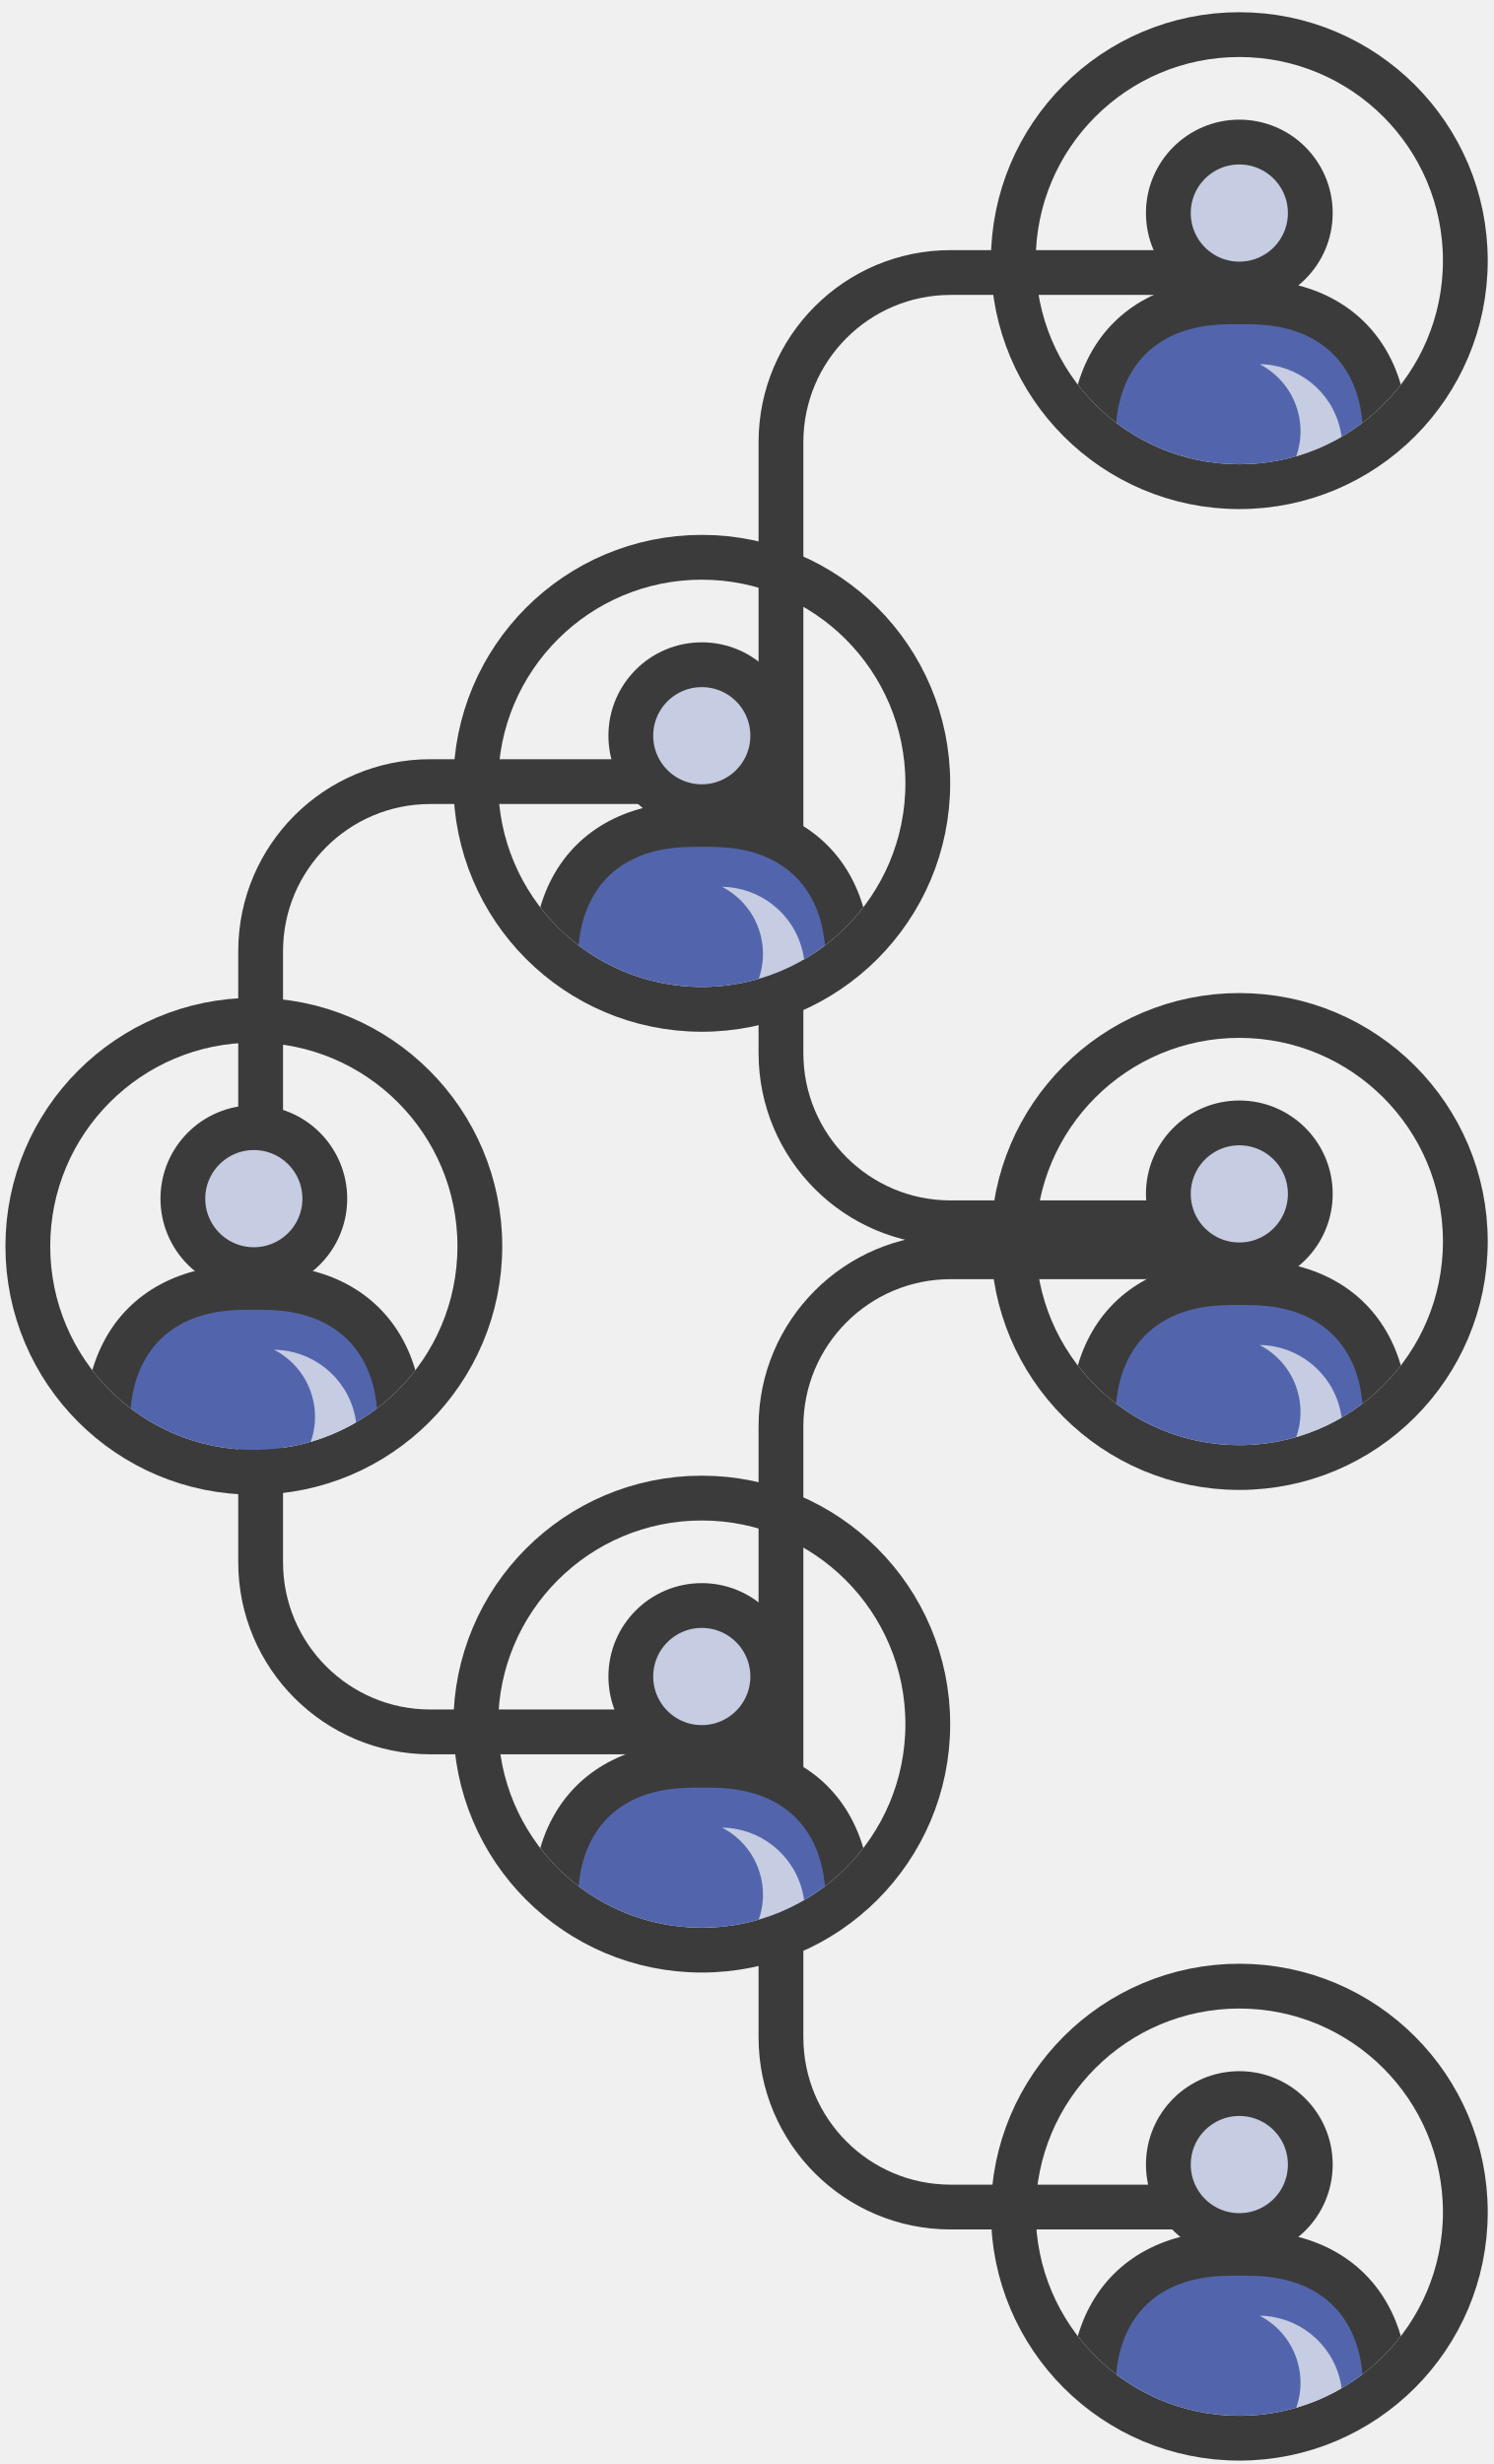
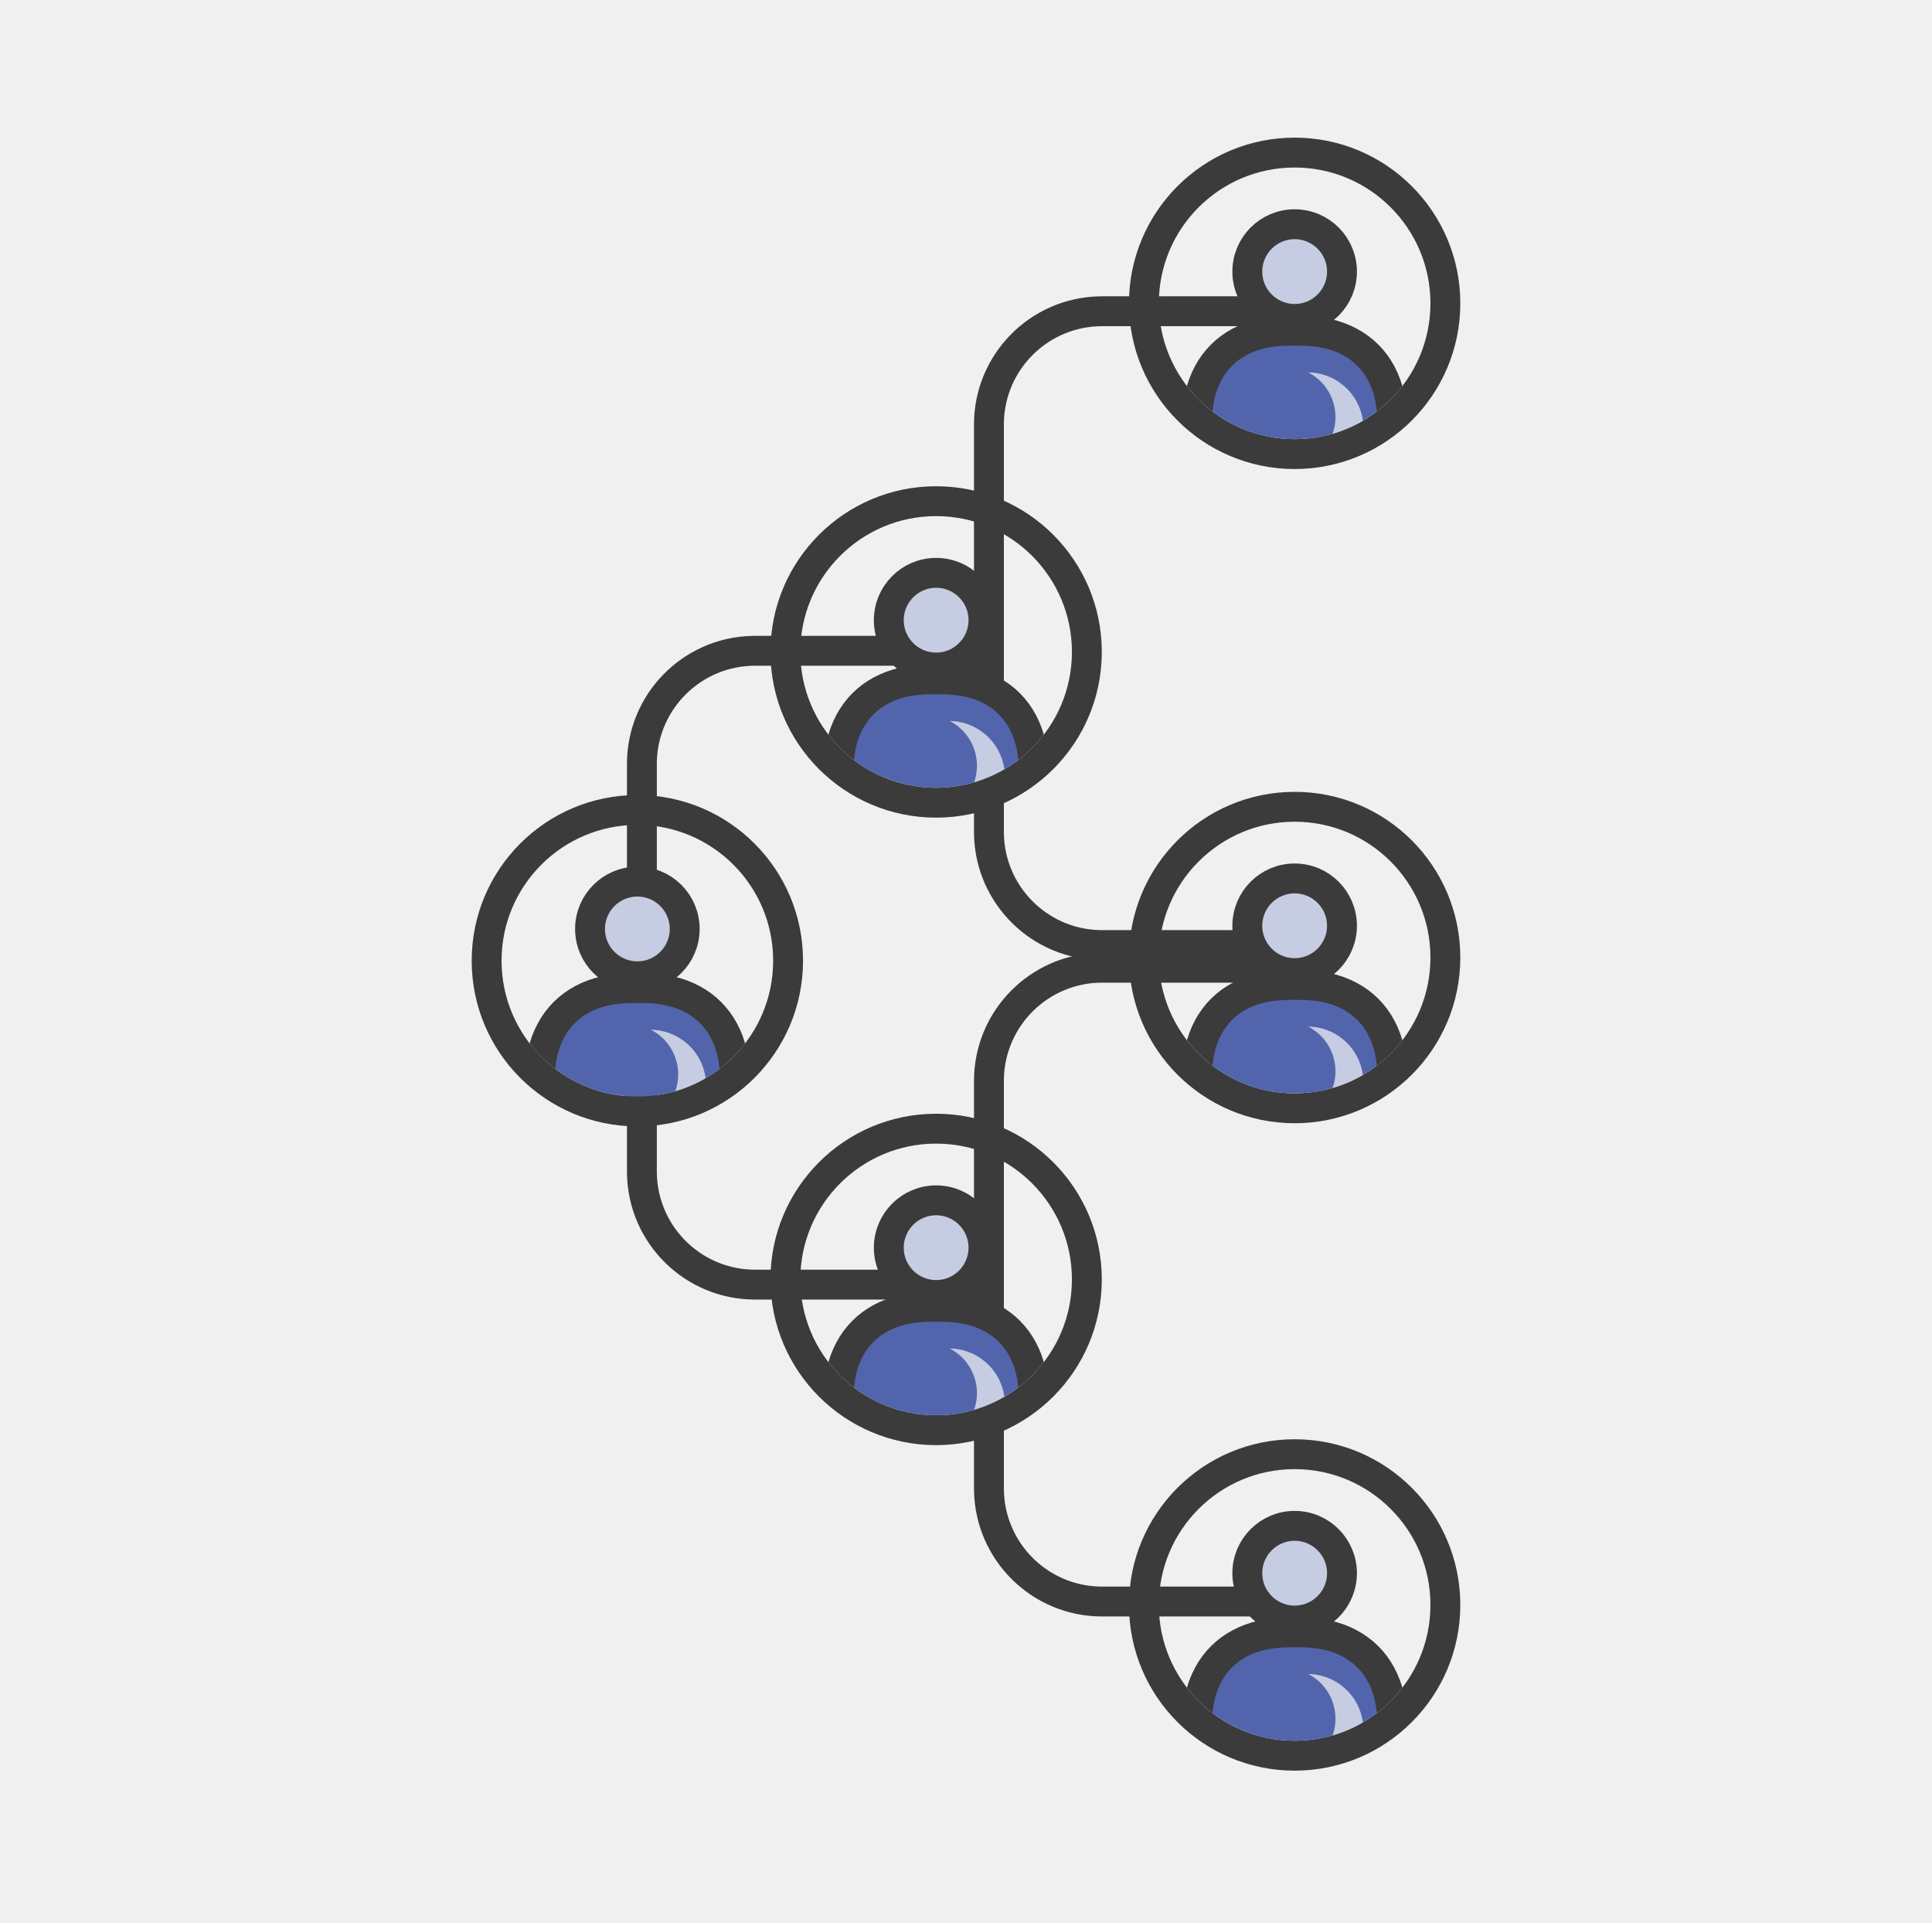
- <svg xmlns="http://www.w3.org/2000/svg" xmlns:xlink="http://www.w3.org/1999/xlink" width="100" height="165" viewBox="0 0 100 165">
+ <svg xmlns="http://www.w3.org/2000/svg" xmlns:xlink="http://www.w3.org/1999/xlink" width="194" height="193" viewBox="0 0 194 193">
  <defs>
-     <circle id="icon_attractivity-a" cx="13.636" cy="13.636" r="13.636" />
-     <circle id="icon_attractivity-c" cx="13.636" cy="13.636" r="13.636" />
-     <circle id="icon_attractivity-e" cx="13.636" cy="13.636" r="13.636" />
-     <circle id="icon_attractivity-g" cx="13.636" cy="13.636" r="13.636" />
-     <circle id="icon_attractivity-i" cx="13.636" cy="13.636" r="13.636" />
-     <circle id="icon_attractivity-k" cx="13.636" cy="13.636" r="13.636" />
+     <circle id="icon_attractivity-a" cx="31.045" cy="35.706" r="13.636" />
+     <circle id="icon_attractivity-c" cx="31.045" cy="98.706" r="13.636" />
+     <circle id="icon_attractivity-e" cx="1.045" cy="66.706" r="13.636" />
+     <circle id="icon_attractivity-g" cx="67.045" cy=".706" r="13.636" />
+     <circle id="icon_attractivity-i" cx="67.045" cy="66.388" r="13.636" />
+     <circle id="icon_attractivity-k" cx="67.045" cy="131.388" r="13.636" />
  </defs>
-   <g fill="none" fill-rule="evenodd" transform="translate(1 1)">
-     <path stroke="#3B3B3B" stroke-linecap="round" stroke-linejoin="round" stroke-width="3" d="M46 114.976L27.818 114.976C21.542 114.976 16.455 109.888 16.455 103.612L16.455 62.703C16.455 56.427 21.542 51.34 27.818 51.34L46 51.34M80.848 80.885L62.667 80.885C56.391 80.885 51.303 75.798 51.303 69.522L51.303 28.612C51.303 22.337 56.391 17.249 62.667 17.249L80.848 17.249M80.848 146.794L62.667 146.794C56.391 146.794 51.303 141.707 51.303 135.431L51.303 94.522C51.303 88.246 56.391 83.158 62.667 83.158L80.848 83.158" />
-     <g transform="translate(30.364 35.818)">
-       <circle cx="15.636" cy="15.636" r="15.136" stroke="#3B3B3B" stroke-width="3" />
-       <g transform="translate(2 2)">
-         <mask id="icon_attractivity-b" fill="#fff">
-           <use xlink:href="#icon_attractivity-a" />
-         </mask>
-         <g fill-rule="nonzero" mask="url(#icon_attractivity-b)">
-           <g transform="translate(3.832 5.695)">
-             <path fill="#C6CCE1" stroke="#3B3B3B" stroke-width="3" d="M9.804,0 C12.429,0 14.557,2.128 14.557,4.753 C14.557,7.379 12.429,9.507 9.804,9.507 C7.179,9.507 5.051,7.379 5.051,4.753 C5.051,2.128 7.179,0 9.804,0 Z" />
-             <path fill="#5265AC" stroke="#3B3B3B" stroke-width="3" d="M9.304,10.695 L10.304,10.695 C12.354,10.695 13.981,11.082 15.34,11.809 C16.7,12.536 17.767,13.603 18.494,14.963 C19.221,16.322 19.608,17.949 19.608,19.999 L19.608,20.405 C19.608,22.455 19.221,24.082 18.494,25.441 C17.767,26.801 16.7,27.868 15.34,28.595 C13.981,29.322 12.354,29.709 10.304,29.709 L9.304,29.709 C7.254,29.709 5.627,29.322 4.268,28.595 C2.908,27.868 1.841,26.801 1.114,25.441 C0.387,24.082 -5.34085053e-14,22.455 -5.34085053e-14,20.405 L-5.34085053e-14,19.999 C-5.34085053e-14,17.949 0.387,16.322 1.114,14.963 C1.841,13.603 2.908,12.536 4.268,11.809 C5.627,11.082 7.254,10.695 9.304,10.695 Z" />
-             <path fill="#C6CCE1" d="M7.987,18.317 C7.987,21.106 10.248,23.367 13.037,23.367 C14.582,23.367 15.965,22.674 16.891,21.581 C16.295,24.039 14.08,25.863 11.439,25.863 C8.339,25.863 5.827,23.351 5.827,20.252 C5.827,17.984 7.171,16.031 9.107,15.146 C8.406,16.013 7.987,17.116 7.987,18.317 Z" transform="rotate(-103 11.36 20.505)" />
-           </g>
-         </g>
+   <g fill="none" fill-rule="evenodd" transform="translate(62.955 29.749)">
+     <path fill="#3B3B3B" fill-rule="nonzero" d="M31.045 34.091C31.874 34.091 32.545 34.762 32.545 35.591 32.545 36.371 31.951 37.011 31.19 37.084L31.045 37.091 12.864 37.091C7.508 37.091 3.15 41.359 3.004 46.678L3 46.955 3 87.864C3 93.219 7.268 97.577 12.588 97.723L12.864 97.727 31.045 97.727C31.874 97.727 32.545 98.399 32.545 99.227 32.545 100.007 31.951 100.648 31.19 100.72L31.045 100.727 12.864 100.727C5.862 100.727.167 95.134.004 88.172L0 87.864 0 46.955C0 39.953 5.594 34.258 12.556 34.095L12.864 34.091 31.045 34.091zM65.894 0C66.722 0 67.394.672 67.394 1.5 67.394 2.28 66.799 2.92 66.038 2.993L65.894 3 47.712 3C42.357 3 37.998 7.268 37.852 12.588L37.848 12.864 37.848 53.773C37.848 59.128 42.116 63.486 47.436 63.633L47.712 63.636 65.894 63.636C66.722 63.636 67.394 64.308 67.394 65.136 67.394 65.916 66.799 66.557 66.038 66.629L65.894 66.636 47.712 66.636C40.711 66.636 35.016 61.043 34.852 54.081L34.848 53.773 34.848 12.864C34.848 5.862 40.442.167 47.404.004L47.712 0 65.894 0z" />
+     <path fill="#3B3B3B" fill-rule="nonzero" d="M65.894,65.909 C66.722,65.909 67.394,66.581 67.394,67.409 C67.394,68.189 66.799,68.83 66.038,68.902 L65.894,68.909 L47.712,68.909 C42.357,68.909 37.998,73.177 37.852,78.497 L37.848,78.773 L37.848,119.682 C37.848,125.037 42.116,129.395 47.436,129.542 L47.712,129.545 L65.894,129.545 C66.722,129.545 67.394,130.217 67.394,131.045 C67.394,131.825 66.799,132.466 66.038,132.539 L65.894,132.545 L47.712,132.545 C40.711,132.545 35.016,126.952 34.852,119.99 L34.848,119.682 L34.848,78.773 C34.848,71.771 40.442,66.076 47.404,65.913 L47.712,65.909 L65.894,65.909 Z" />
+     <mask id="icon_attractivity-b" fill="#fff">
+       <use xlink:href="#icon_attractivity-a" />
+     </mask>
+     <circle cx="31.045" cy="35.706" r="15.136" stroke="#3B3B3B" stroke-width="3" />
+     <g mask="url(#icon_attractivity-b)">
+       <g transform="translate(21.242 27.764)">
+         <path fill="#C6CCE1" stroke="#3B3B3B" stroke-width="3" d="M9.804,0 C12.429,-4.82248664e-16 14.557,2.128 14.557,4.753 C14.557,7.379 12.429,9.507 9.804,9.507 C7.179,9.507 5.051,7.379 5.051,4.753 C5.051,2.128 7.179,4.82248664e-16 9.804,0 Z" />
+         <path fill="#5265AC" stroke="#3B3B3B" stroke-width="3" d="M9.304,10.695 L10.304,10.695 C12.354,10.695 13.981,11.082 15.34,11.809 C16.7,12.536 17.767,13.603 18.494,14.963 C19.221,16.322 19.608,17.949 19.608,19.999 L19.608,20.405 C19.608,22.455 19.221,24.082 18.494,25.441 C17.767,26.801 16.7,27.868 15.34,28.595 C13.981,29.322 12.354,29.709 10.304,29.709 L9.304,29.709 C7.254,29.709 5.627,29.322 4.268,28.595 C2.908,27.868 1.841,26.801 1.114,25.441 C0.387,24.082 -5.31573932e-14,22.455 -5.34085053e-14,20.405 L-5.3172905e-14,19.999 C-5.34240172e-14,17.949 0.387,16.322 1.114,14.963 C1.841,13.603 2.908,12.536 4.268,11.809 C5.627,11.082 7.254,10.695 9.304,10.695 Z" />
+         <path fill="#C6CCE1" d="M7.987,18.317 C7.987,21.106 10.248,23.367 13.037,23.367 C14.582,23.367 15.965,22.674 16.891,21.581 C16.295,24.038 14.08,25.863 11.439,25.863 C8.34,25.863 5.827,23.35 5.827,20.251 C5.827,17.984 7.172,16.031 9.107,15.146 C8.406,16.012 7.987,17.115 7.987,18.317 Z" transform="rotate(-103 11.36 20.504)" />
      </g>
    </g>
-     <g transform="translate(30.364 98.818)">
-       <circle cx="15.636" cy="15.636" r="15.136" stroke="#3B3B3B" stroke-width="3" />
-       <g transform="translate(2 2)">
-         <mask id="icon_attractivity-d" fill="#fff">
-           <use xlink:href="#icon_attractivity-c" />
-         </mask>
-         <g mask="url(#icon_attractivity-d)">
-           <g transform="translate(3.832 5.695)">
-             <path fill="#C6CCE1" fill-rule="nonzero" stroke="#3B3B3B" stroke-width="3" d="M9.804,0 C12.429,0 14.557,2.128 14.557,4.753 C14.557,7.379 12.429,9.507 9.804,9.507 C7.179,9.507 5.051,7.379 5.051,4.753 C5.051,2.128 7.179,0 9.804,0 Z" />
-             <path fill="#5265AC" fill-rule="nonzero" stroke="#3B3B3B" stroke-width="3" d="M9.304,10.695 L10.304,10.695 C12.354,10.695 13.981,11.082 15.34,11.809 C16.7,12.536 17.767,13.603 18.494,14.963 C19.221,16.322 19.608,17.949 19.608,19.999 L19.608,20.405 C19.608,22.455 19.221,24.082 18.494,25.441 C17.767,26.801 16.7,27.868 15.34,28.595 C13.981,29.322 12.354,29.709 10.304,29.709 L9.304,29.709 C7.254,29.709 5.627,29.322 4.268,28.595 C2.908,27.868 1.841,26.801 1.114,25.441 C0.387,24.082 -5.34085053e-14,22.455 -5.34085053e-14,20.405 L-5.34085053e-14,19.999 C-5.34085053e-14,17.949 0.387,16.322 1.114,14.963 C1.841,13.603 2.908,12.536 4.268,11.809 C5.627,11.082 7.254,10.695 9.304,10.695 Z" />
-             <path fill="#C6CCE1" fill-rule="nonzero" d="M7.987,18.317 C7.987,21.106 10.248,23.367 13.037,23.367 C14.582,23.367 15.965,22.674 16.891,21.581 C16.295,24.039 14.08,25.863 11.439,25.863 C8.339,25.863 5.827,23.351 5.827,20.252 C5.827,17.984 7.171,16.031 9.107,15.146 C8.406,16.013 7.987,17.116 7.987,18.317 Z" transform="rotate(-103 11.36 20.505)" />
-           </g>
-         </g>
+     <mask id="icon_attractivity-d" fill="#fff">
+       <use xlink:href="#icon_attractivity-c" />
+     </mask>
+     <circle cx="31.045" cy="98.706" r="15.136" stroke="#3B3B3B" stroke-width="3" />
+     <g mask="url(#icon_attractivity-d)">
+       <g transform="translate(21.242 90.764)">
+         <path fill="#C6CCE1" stroke="#3B3B3B" stroke-width="3" d="M9.804,0 C12.429,-4.82248664e-16 14.557,2.128 14.557,4.753 C14.557,7.379 12.429,9.507 9.804,9.507 C7.179,9.507 5.051,7.379 5.051,4.753 C5.051,2.128 7.179,4.82248664e-16 9.804,0 Z" />
+         <path fill="#5265AC" stroke="#3B3B3B" stroke-width="3" d="M9.304,10.695 L10.304,10.695 C12.354,10.695 13.981,11.082 15.34,11.809 C16.7,12.536 17.767,13.603 18.494,14.963 C19.221,16.322 19.608,17.949 19.608,19.999 L19.608,20.405 C19.608,22.455 19.221,24.082 18.494,25.441 C17.767,26.801 16.7,27.868 15.34,28.595 C13.981,29.322 12.354,29.709 10.304,29.709 L9.304,29.709 C7.254,29.709 5.627,29.322 4.268,28.595 C2.908,27.868 1.841,26.801 1.114,25.441 C0.387,24.082 -5.31573932e-14,22.455 -5.34085053e-14,20.405 L-5.3172905e-14,19.999 C-5.34240172e-14,17.949 0.387,16.322 1.114,14.963 C1.841,13.603 2.908,12.536 4.268,11.809 C5.627,11.082 7.254,10.695 9.304,10.695 Z" />
+         <path fill="#C6CCE1" d="M7.987,18.317 C7.987,21.106 10.248,23.367 13.037,23.367 C14.582,23.367 15.965,22.674 16.891,21.581 C16.295,24.038 14.08,25.863 11.439,25.863 C8.34,25.863 5.827,23.35 5.827,20.251 C5.827,17.984 7.172,16.031 9.107,15.146 C8.406,16.012 7.987,17.115 7.987,18.317 Z" transform="rotate(-103 11.36 20.504)" />
      </g>
    </g>
-     <g transform="translate(.364 66.818)">
-       <circle cx="15.636" cy="15.636" r="15.136" stroke="#3B3B3B" stroke-width="3" />
-       <g transform="translate(2 2)">
-         <mask id="icon_attractivity-f" fill="#fff">
-           <use xlink:href="#icon_attractivity-e" />
-         </mask>
-         <g mask="url(#icon_attractivity-f)">
-           <g transform="translate(3.832 5.695)">
-             <path fill="#C6CCE1" fill-rule="nonzero" stroke="#3B3B3B" stroke-width="3" d="M9.804,0 C12.429,0 14.557,2.128 14.557,4.753 C14.557,7.379 12.429,9.507 9.804,9.507 C7.179,9.507 5.051,7.379 5.051,4.753 C5.051,2.128 7.179,0 9.804,0 Z" />
-             <path fill="#5265AC" fill-rule="nonzero" stroke="#3B3B3B" stroke-width="3" d="M9.304,10.695 L10.304,10.695 C12.354,10.695 13.981,11.082 15.34,11.809 C16.7,12.536 17.767,13.603 18.494,14.963 C19.221,16.322 19.608,17.949 19.608,19.999 L19.608,20.405 C19.608,22.455 19.221,24.082 18.494,25.441 C17.767,26.801 16.7,27.868 15.34,28.595 C13.981,29.322 12.354,29.709 10.304,29.709 L9.304,29.709 C7.254,29.709 5.627,29.322 4.268,28.595 C2.908,27.868 1.841,26.801 1.114,25.441 C0.387,24.082 -5.34085053e-14,22.455 -5.34085053e-14,20.405 L-5.34085053e-14,19.999 C-5.34085053e-14,17.949 0.387,16.322 1.114,14.963 C1.841,13.603 2.908,12.536 4.268,11.809 C5.627,11.082 7.254,10.695 9.304,10.695 Z" />
-             <path fill="#C6CCE1" fill-rule="nonzero" d="M7.987,18.317 C7.987,21.106 10.248,23.367 13.037,23.367 C14.582,23.367 15.965,22.674 16.891,21.581 C16.295,24.039 14.08,25.863 11.439,25.863 C8.339,25.863 5.827,23.351 5.827,20.252 C5.827,17.984 7.171,16.031 9.107,15.146 C8.406,16.013 7.987,17.116 7.987,18.317 Z" transform="rotate(-103 11.36 20.505)" />
-           </g>
-         </g>
+     <mask id="icon_attractivity-f" fill="#fff">
+       <use xlink:href="#icon_attractivity-e" />
+     </mask>
+     <circle cx="1.045" cy="66.706" r="15.136" stroke="#3B3B3B" stroke-width="3" />
+     <g mask="url(#icon_attractivity-f)">
+       <g transform="translate(-8.758 58.764)">
+         <path fill="#C6CCE1" stroke="#3B3B3B" stroke-width="3" d="M9.804,0 C12.429,-4.82248664e-16 14.557,2.128 14.557,4.753 C14.557,7.379 12.429,9.507 9.804,9.507 C7.179,9.507 5.051,7.379 5.051,4.753 C5.051,2.128 7.179,4.82248664e-16 9.804,0 Z" />
+         <path fill="#5265AC" stroke="#3B3B3B" stroke-width="3" d="M9.304,10.695 L10.304,10.695 C12.354,10.695 13.981,11.082 15.34,11.809 C16.7,12.536 17.767,13.603 18.494,14.963 C19.221,16.322 19.608,17.949 19.608,19.999 L19.608,20.405 C19.608,22.455 19.221,24.082 18.494,25.441 C17.767,26.801 16.7,27.868 15.34,28.595 C13.981,29.322 12.354,29.709 10.304,29.709 L9.304,29.709 C7.254,29.709 5.627,29.322 4.268,28.595 C2.908,27.868 1.841,26.801 1.114,25.441 C0.387,24.082 -5.31573932e-14,22.455 -5.34085053e-14,20.405 L-5.3172905e-14,19.999 C-5.34240172e-14,17.949 0.387,16.322 1.114,14.963 C1.841,13.603 2.908,12.536 4.268,11.809 C5.627,11.082 7.254,10.695 9.304,10.695 Z" />
+         <path fill="#C6CCE1" d="M7.987,18.317 C7.987,21.106 10.248,23.367 13.037,23.367 C14.582,23.367 15.965,22.674 16.891,21.581 C16.295,24.038 14.08,25.863 11.439,25.863 C8.34,25.863 5.827,23.35 5.827,20.251 C5.827,17.984 7.172,16.031 9.107,15.146 C8.406,16.012 7.987,17.115 7.987,18.317 Z" transform="rotate(-103 11.36 20.504)" />
      </g>
    </g>
-     <g transform="translate(66.364 .818)">
-       <circle cx="15.636" cy="15.636" r="15.136" stroke="#3B3B3B" stroke-width="3" />
-       <g transform="translate(2 2)">
-         <mask id="icon_attractivity-h" fill="#fff">
-           <use xlink:href="#icon_attractivity-g" />
-         </mask>
-         <g mask="url(#icon_attractivity-h)">
-           <g transform="translate(3.832 5.695)">
-             <path fill="#C6CCE1" fill-rule="nonzero" stroke="#3B3B3B" stroke-width="3" d="M9.804,0 C12.429,0 14.557,2.128 14.557,4.753 C14.557,7.379 12.429,9.507 9.804,9.507 C7.179,9.507 5.051,7.379 5.051,4.753 C5.051,2.128 7.179,0 9.804,0 Z" />
-             <path fill="#5265AC" fill-rule="nonzero" stroke="#3B3B3B" stroke-width="3" d="M9.304,10.695 L10.304,10.695 C12.354,10.695 13.981,11.082 15.34,11.809 C16.7,12.536 17.767,13.603 18.494,14.963 C19.221,16.322 19.608,17.949 19.608,19.999 L19.608,20.405 C19.608,22.455 19.221,24.082 18.494,25.441 C17.767,26.801 16.7,27.868 15.34,28.595 C13.981,29.322 12.354,29.709 10.304,29.709 L9.304,29.709 C7.254,29.709 5.627,29.322 4.268,28.595 C2.908,27.868 1.841,26.801 1.114,25.441 C0.387,24.082 -5.34085053e-14,22.455 -5.34085053e-14,20.405 L-5.34085053e-14,19.999 C-5.34085053e-14,17.949 0.387,16.322 1.114,14.963 C1.841,13.603 2.908,12.536 4.268,11.809 C5.627,11.082 7.254,10.695 9.304,10.695 Z" />
-             <path fill="#C6CCE1" fill-rule="nonzero" d="M7.987,18.317 C7.987,21.106 10.248,23.367 13.037,23.367 C14.582,23.367 15.965,22.674 16.891,21.581 C16.295,24.039 14.08,25.863 11.439,25.863 C8.339,25.863 5.827,23.351 5.827,20.252 C5.827,17.984 7.171,16.031 9.107,15.146 C8.406,16.013 7.987,17.116 7.987,18.317 Z" transform="rotate(-103 11.36 20.505)" />
-           </g>
-         </g>
+     <mask id="icon_attractivity-h" fill="#fff">
+       <use xlink:href="#icon_attractivity-g" />
+     </mask>
+     <circle cx="67.045" cy=".706" r="15.136" stroke="#3B3B3B" stroke-width="3" />
+     <g mask="url(#icon_attractivity-h)">
+       <g transform="translate(57.242 -7.236)">
+         <path fill="#C6CCE1" stroke="#3B3B3B" stroke-width="3" d="M9.804,0 C12.429,-4.82248664e-16 14.557,2.128 14.557,4.753 C14.557,7.379 12.429,9.507 9.804,9.507 C7.179,9.507 5.051,7.379 5.051,4.753 C5.051,2.128 7.179,4.82248664e-16 9.804,0 Z" />
+         <path fill="#5265AC" stroke="#3B3B3B" stroke-width="3" d="M9.304,10.695 L10.304,10.695 C12.354,10.695 13.981,11.082 15.34,11.809 C16.7,12.536 17.767,13.603 18.494,14.963 C19.221,16.322 19.608,17.949 19.608,19.999 L19.608,20.405 C19.608,22.455 19.221,24.082 18.494,25.441 C17.767,26.801 16.7,27.868 15.34,28.595 C13.981,29.322 12.354,29.709 10.304,29.709 L9.304,29.709 C7.254,29.709 5.627,29.322 4.268,28.595 C2.908,27.868 1.841,26.801 1.114,25.441 C0.387,24.082 -5.31573932e-14,22.455 -5.34085053e-14,20.405 L-5.3172905e-14,19.999 C-5.34240172e-14,17.949 0.387,16.322 1.114,14.963 C1.841,13.603 2.908,12.536 4.268,11.809 C5.627,11.082 7.254,10.695 9.304,10.695 Z" />
+         <path fill="#C6CCE1" d="M7.987,18.317 C7.987,21.106 10.248,23.367 13.037,23.367 C14.582,23.367 15.965,22.674 16.891,21.581 C16.295,24.038 14.08,25.863 11.439,25.863 C8.34,25.863 5.827,23.35 5.827,20.251 C5.827,17.984 7.172,16.031 9.107,15.146 C8.406,16.012 7.987,17.115 7.987,18.317 Z" transform="rotate(-103 11.36 20.504)" />
      </g>
    </g>
-     <g transform="translate(66.364 66.5)">
-       <circle cx="15.636" cy="15.636" r="15.136" stroke="#3B3B3B" stroke-width="3" />
-       <g transform="translate(2 2)">
-         <mask id="icon_attractivity-j" fill="#fff">
-           <use xlink:href="#icon_attractivity-i" />
-         </mask>
-         <g mask="url(#icon_attractivity-j)">
-           <g transform="translate(3.832 5.695)">
-             <path fill="#C6CCE1" fill-rule="nonzero" stroke="#3B3B3B" stroke-width="3" d="M9.804,0 C12.429,0 14.557,2.128 14.557,4.753 C14.557,7.379 12.429,9.507 9.804,9.507 C7.179,9.507 5.051,7.379 5.051,4.753 C5.051,2.128 7.179,0 9.804,0 Z" />
-             <path fill="#5265AC" fill-rule="nonzero" stroke="#3B3B3B" stroke-width="3" d="M9.304,10.695 L10.304,10.695 C12.354,10.695 13.981,11.082 15.34,11.809 C16.7,12.536 17.767,13.603 18.494,14.963 C19.221,16.322 19.608,17.949 19.608,19.999 L19.608,20.405 C19.608,22.455 19.221,24.082 18.494,25.441 C17.767,26.801 16.7,27.868 15.34,28.595 C13.981,29.322 12.354,29.709 10.304,29.709 L9.304,29.709 C7.254,29.709 5.627,29.322 4.268,28.595 C2.908,27.868 1.841,26.801 1.114,25.441 C0.387,24.082 -5.34085053e-14,22.455 -5.34085053e-14,20.405 L-5.34085053e-14,19.999 C-5.34085053e-14,17.949 0.387,16.322 1.114,14.963 C1.841,13.603 2.908,12.536 4.268,11.809 C5.627,11.082 7.254,10.695 9.304,10.695 Z" />
-             <path fill="#C6CCE1" fill-rule="nonzero" d="M7.987,18.317 C7.987,21.106 10.248,23.367 13.037,23.367 C14.582,23.367 15.965,22.674 16.891,21.581 C16.295,24.039 14.08,25.863 11.439,25.863 C8.339,25.863 5.827,23.351 5.827,20.252 C5.827,17.984 7.171,16.031 9.107,15.146 C8.406,16.013 7.987,17.116 7.987,18.317 Z" transform="rotate(-103 11.36 20.505)" />
-           </g>
-         </g>
+     <mask id="icon_attractivity-j" fill="#fff">
+       <use xlink:href="#icon_attractivity-i" />
+     </mask>
+     <circle cx="67.045" cy="66.388" r="15.136" stroke="#3B3B3B" stroke-width="3" />
+     <g mask="url(#icon_attractivity-j)">
+       <g transform="translate(57.242 58.446)">
+         <path fill="#C6CCE1" stroke="#3B3B3B" stroke-width="3" d="M9.804,0 C12.429,-4.82248664e-16 14.557,2.128 14.557,4.753 C14.557,7.379 12.429,9.507 9.804,9.507 C7.179,9.507 5.051,7.379 5.051,4.753 C5.051,2.128 7.179,4.82248664e-16 9.804,0 Z" />
+         <path fill="#5265AC" stroke="#3B3B3B" stroke-width="3" d="M9.304,10.695 L10.304,10.695 C12.354,10.695 13.981,11.082 15.34,11.809 C16.7,12.536 17.767,13.603 18.494,14.963 C19.221,16.322 19.608,17.949 19.608,19.999 L19.608,20.405 C19.608,22.455 19.221,24.082 18.494,25.441 C17.767,26.801 16.7,27.868 15.34,28.595 C13.981,29.322 12.354,29.709 10.304,29.709 L9.304,29.709 C7.254,29.709 5.627,29.322 4.268,28.595 C2.908,27.868 1.841,26.801 1.114,25.441 C0.387,24.082 -5.31573932e-14,22.455 -5.34085053e-14,20.405 L-5.3172905e-14,19.999 C-5.34240172e-14,17.949 0.387,16.322 1.114,14.963 C1.841,13.603 2.908,12.536 4.268,11.809 C5.627,11.082 7.254,10.695 9.304,10.695 Z" />
+         <path fill="#C6CCE1" d="M7.987,18.317 C7.987,21.106 10.248,23.367 13.037,23.367 C14.582,23.367 15.965,22.674 16.891,21.581 C16.295,24.038 14.08,25.863 11.439,25.863 C8.34,25.863 5.827,23.35 5.827,20.251 C5.827,17.984 7.172,16.031 9.107,15.146 C8.406,16.012 7.987,17.115 7.987,18.317 Z" transform="rotate(-103 11.36 20.504)" />
      </g>
    </g>
-     <g transform="translate(66.364 131.5)">
-       <circle cx="15.636" cy="15.636" r="15.136" stroke="#3B3B3B" stroke-width="3" />
-       <g transform="translate(2 2)">
-         <mask id="icon_attractivity-l" fill="#fff">
-           <use xlink:href="#icon_attractivity-k" />
-         </mask>
-         <g mask="url(#icon_attractivity-l)">
-           <g transform="translate(3.832 5.695)">
-             <path fill="#C6CCE1" fill-rule="nonzero" stroke="#3B3B3B" stroke-width="3" d="M9.804,0 C12.429,0 14.557,2.128 14.557,4.753 C14.557,7.379 12.429,9.507 9.804,9.507 C7.179,9.507 5.051,7.379 5.051,4.753 C5.051,2.128 7.179,0 9.804,0 Z" />
-             <path fill="#5265AC" fill-rule="nonzero" stroke="#3B3B3B" stroke-width="3" d="M9.304,10.695 L10.304,10.695 C12.354,10.695 13.981,11.082 15.34,11.809 C16.7,12.536 17.767,13.603 18.494,14.963 C19.221,16.322 19.608,17.949 19.608,19.999 L19.608,20.405 C19.608,22.455 19.221,24.082 18.494,25.441 C17.767,26.801 16.7,27.868 15.34,28.595 C13.981,29.322 12.354,29.709 10.304,29.709 L9.304,29.709 C7.254,29.709 5.627,29.322 4.268,28.595 C2.908,27.868 1.841,26.801 1.114,25.441 C0.387,24.082 -5.34085053e-14,22.455 -5.34085053e-14,20.405 L-5.34085053e-14,19.999 C-5.34085053e-14,17.949 0.387,16.322 1.114,14.963 C1.841,13.603 2.908,12.536 4.268,11.809 C5.627,11.082 7.254,10.695 9.304,10.695 Z" />
-             <path fill="#C6CCE1" fill-rule="nonzero" d="M7.987,18.317 C7.987,21.106 10.248,23.367 13.037,23.367 C14.582,23.367 15.965,22.674 16.891,21.581 C16.295,24.039 14.08,25.863 11.439,25.863 C8.339,25.863 5.827,23.351 5.827,20.252 C5.827,17.984 7.171,16.031 9.107,15.146 C8.406,16.013 7.987,17.116 7.987,18.317 Z" transform="rotate(-103 11.36 20.505)" />
-           </g>
-         </g>
+     <mask id="icon_attractivity-l" fill="#fff">
+       <use xlink:href="#icon_attractivity-k" />
+     </mask>
+     <circle cx="67.045" cy="131.388" r="15.136" stroke="#3B3B3B" stroke-width="3" />
+     <g mask="url(#icon_attractivity-l)">
+       <g transform="translate(57.242 123.446)">
+         <path fill="#C6CCE1" stroke="#3B3B3B" stroke-width="3" d="M9.804,0 C12.429,-4.82248664e-16 14.557,2.128 14.557,4.753 C14.557,7.379 12.429,9.507 9.804,9.507 C7.179,9.507 5.051,7.379 5.051,4.753 C5.051,2.128 7.179,4.82248664e-16 9.804,0 Z" />
+         <path fill="#5265AC" stroke="#3B3B3B" stroke-width="3" d="M9.304,10.695 L10.304,10.695 C12.354,10.695 13.981,11.082 15.34,11.809 C16.7,12.536 17.767,13.603 18.494,14.963 C19.221,16.322 19.608,17.949 19.608,19.999 L19.608,20.405 C19.608,22.455 19.221,24.082 18.494,25.441 C17.767,26.801 16.7,27.868 15.34,28.595 C13.981,29.322 12.354,29.709 10.304,29.709 L9.304,29.709 C7.254,29.709 5.627,29.322 4.268,28.595 C2.908,27.868 1.841,26.801 1.114,25.441 C0.387,24.082 -5.31573932e-14,22.455 -5.34085053e-14,20.405 L-5.3172905e-14,19.999 C-5.34240172e-14,17.949 0.387,16.322 1.114,14.963 C1.841,13.603 2.908,12.536 4.268,11.809 C5.627,11.082 7.254,10.695 9.304,10.695 Z" />
+         <path fill="#C6CCE1" d="M7.987,18.317 C7.987,21.106 10.248,23.367 13.037,23.367 C14.582,23.367 15.965,22.674 16.891,21.581 C16.295,24.038 14.08,25.863 11.439,25.863 C8.34,25.863 5.827,23.35 5.827,20.251 C5.827,17.984 7.172,16.031 9.107,15.146 C8.406,16.012 7.987,17.115 7.987,18.317 Z" transform="rotate(-103 11.36 20.504)" />
      </g>
    </g>
  </g>
</svg>
